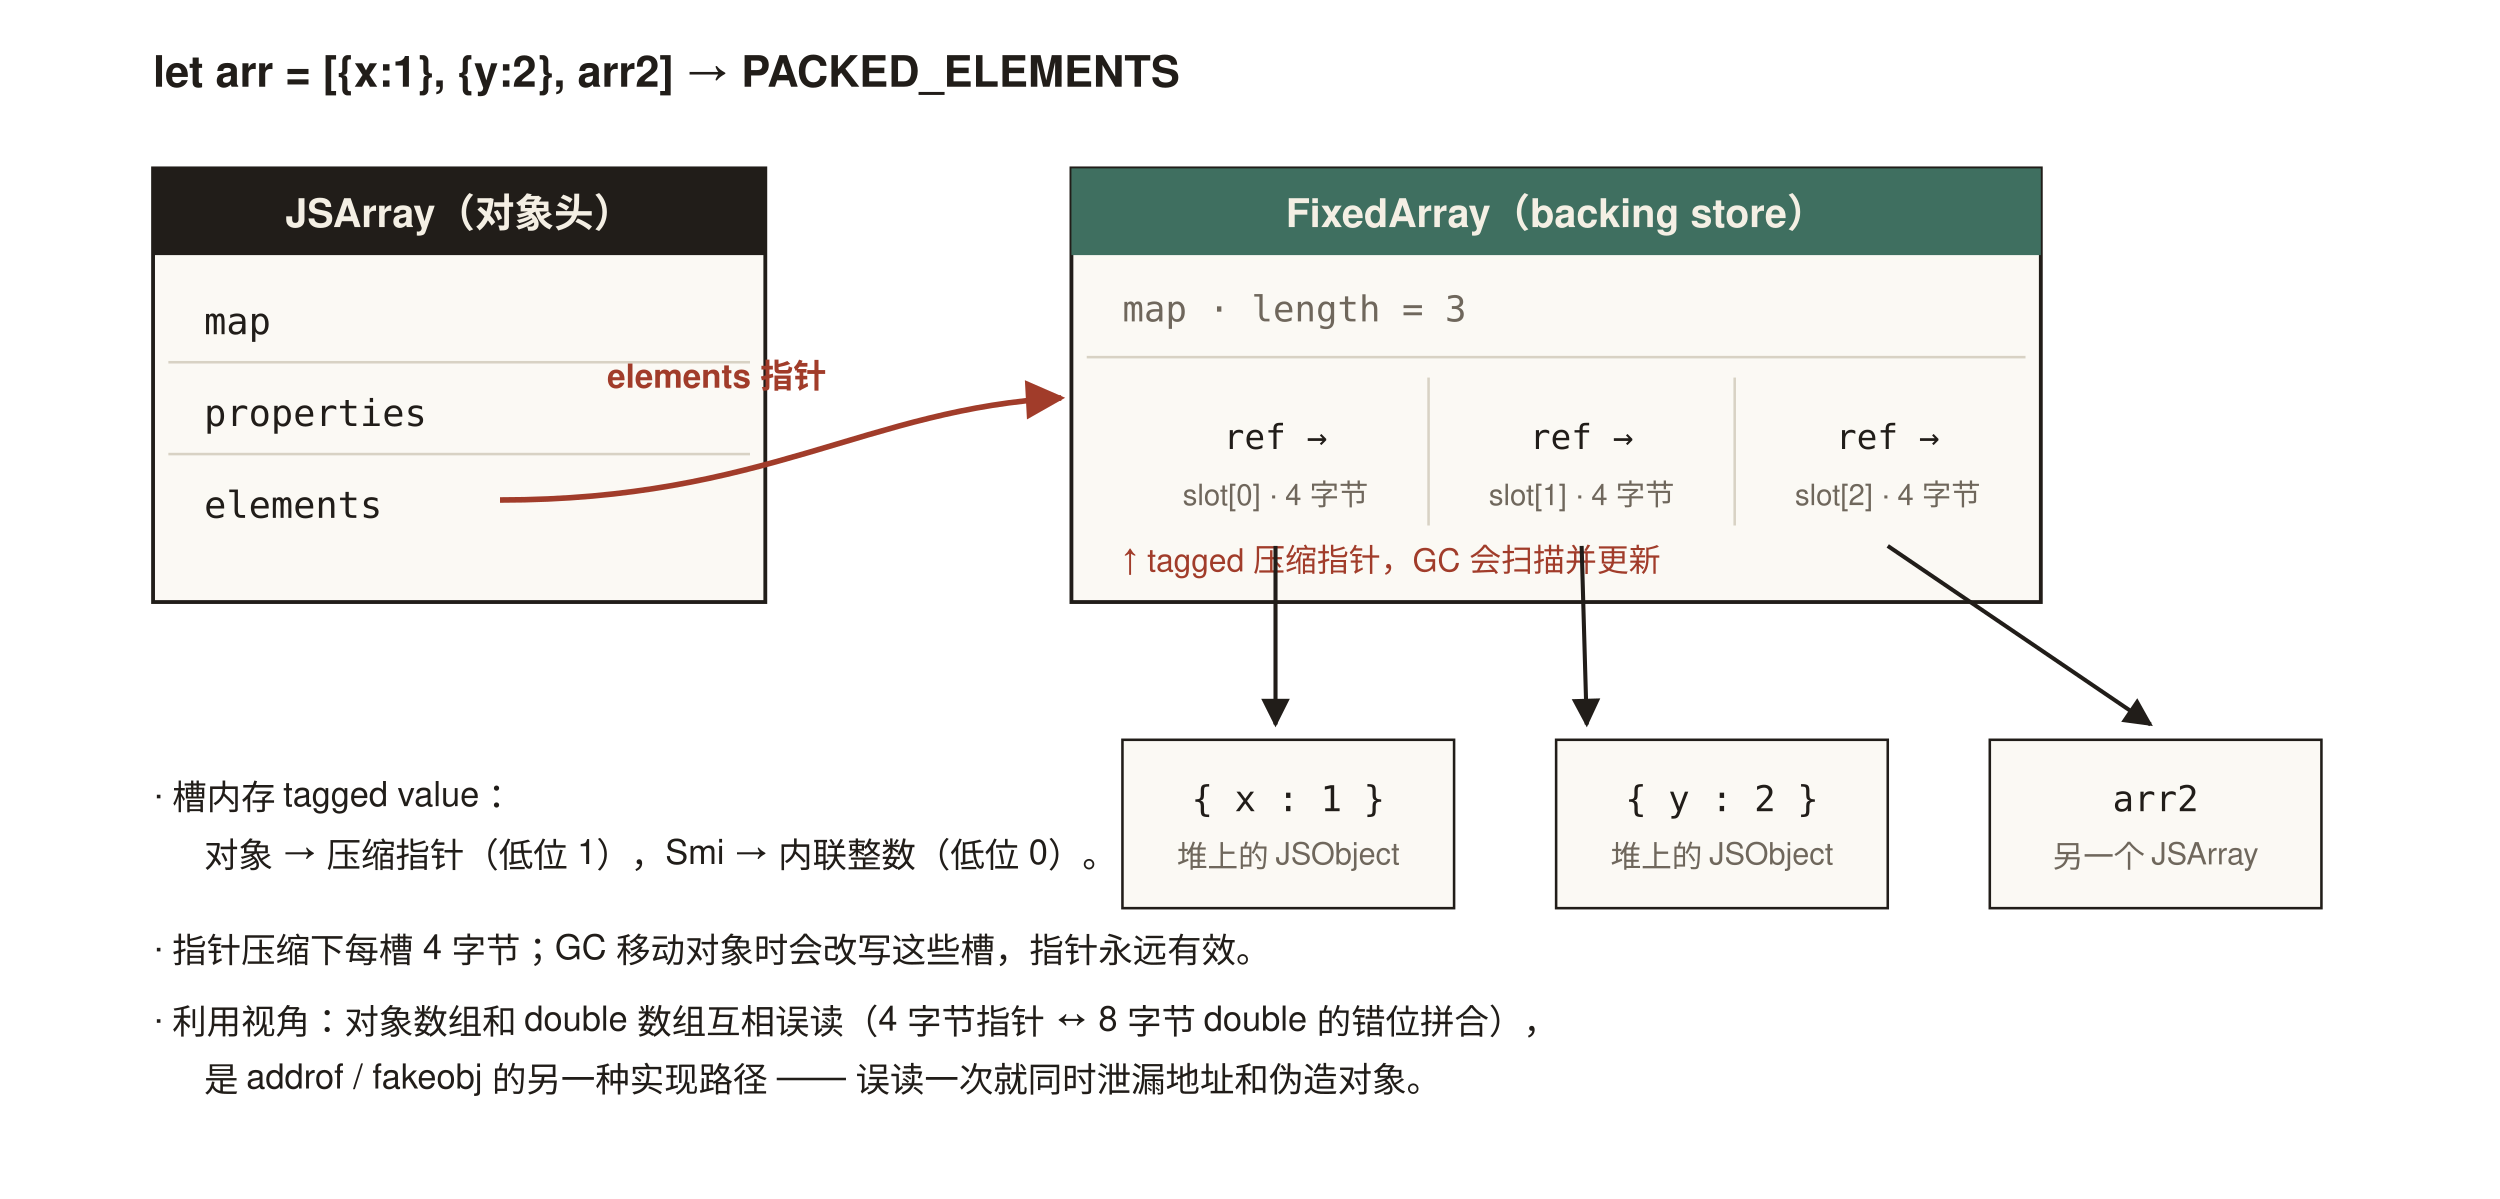
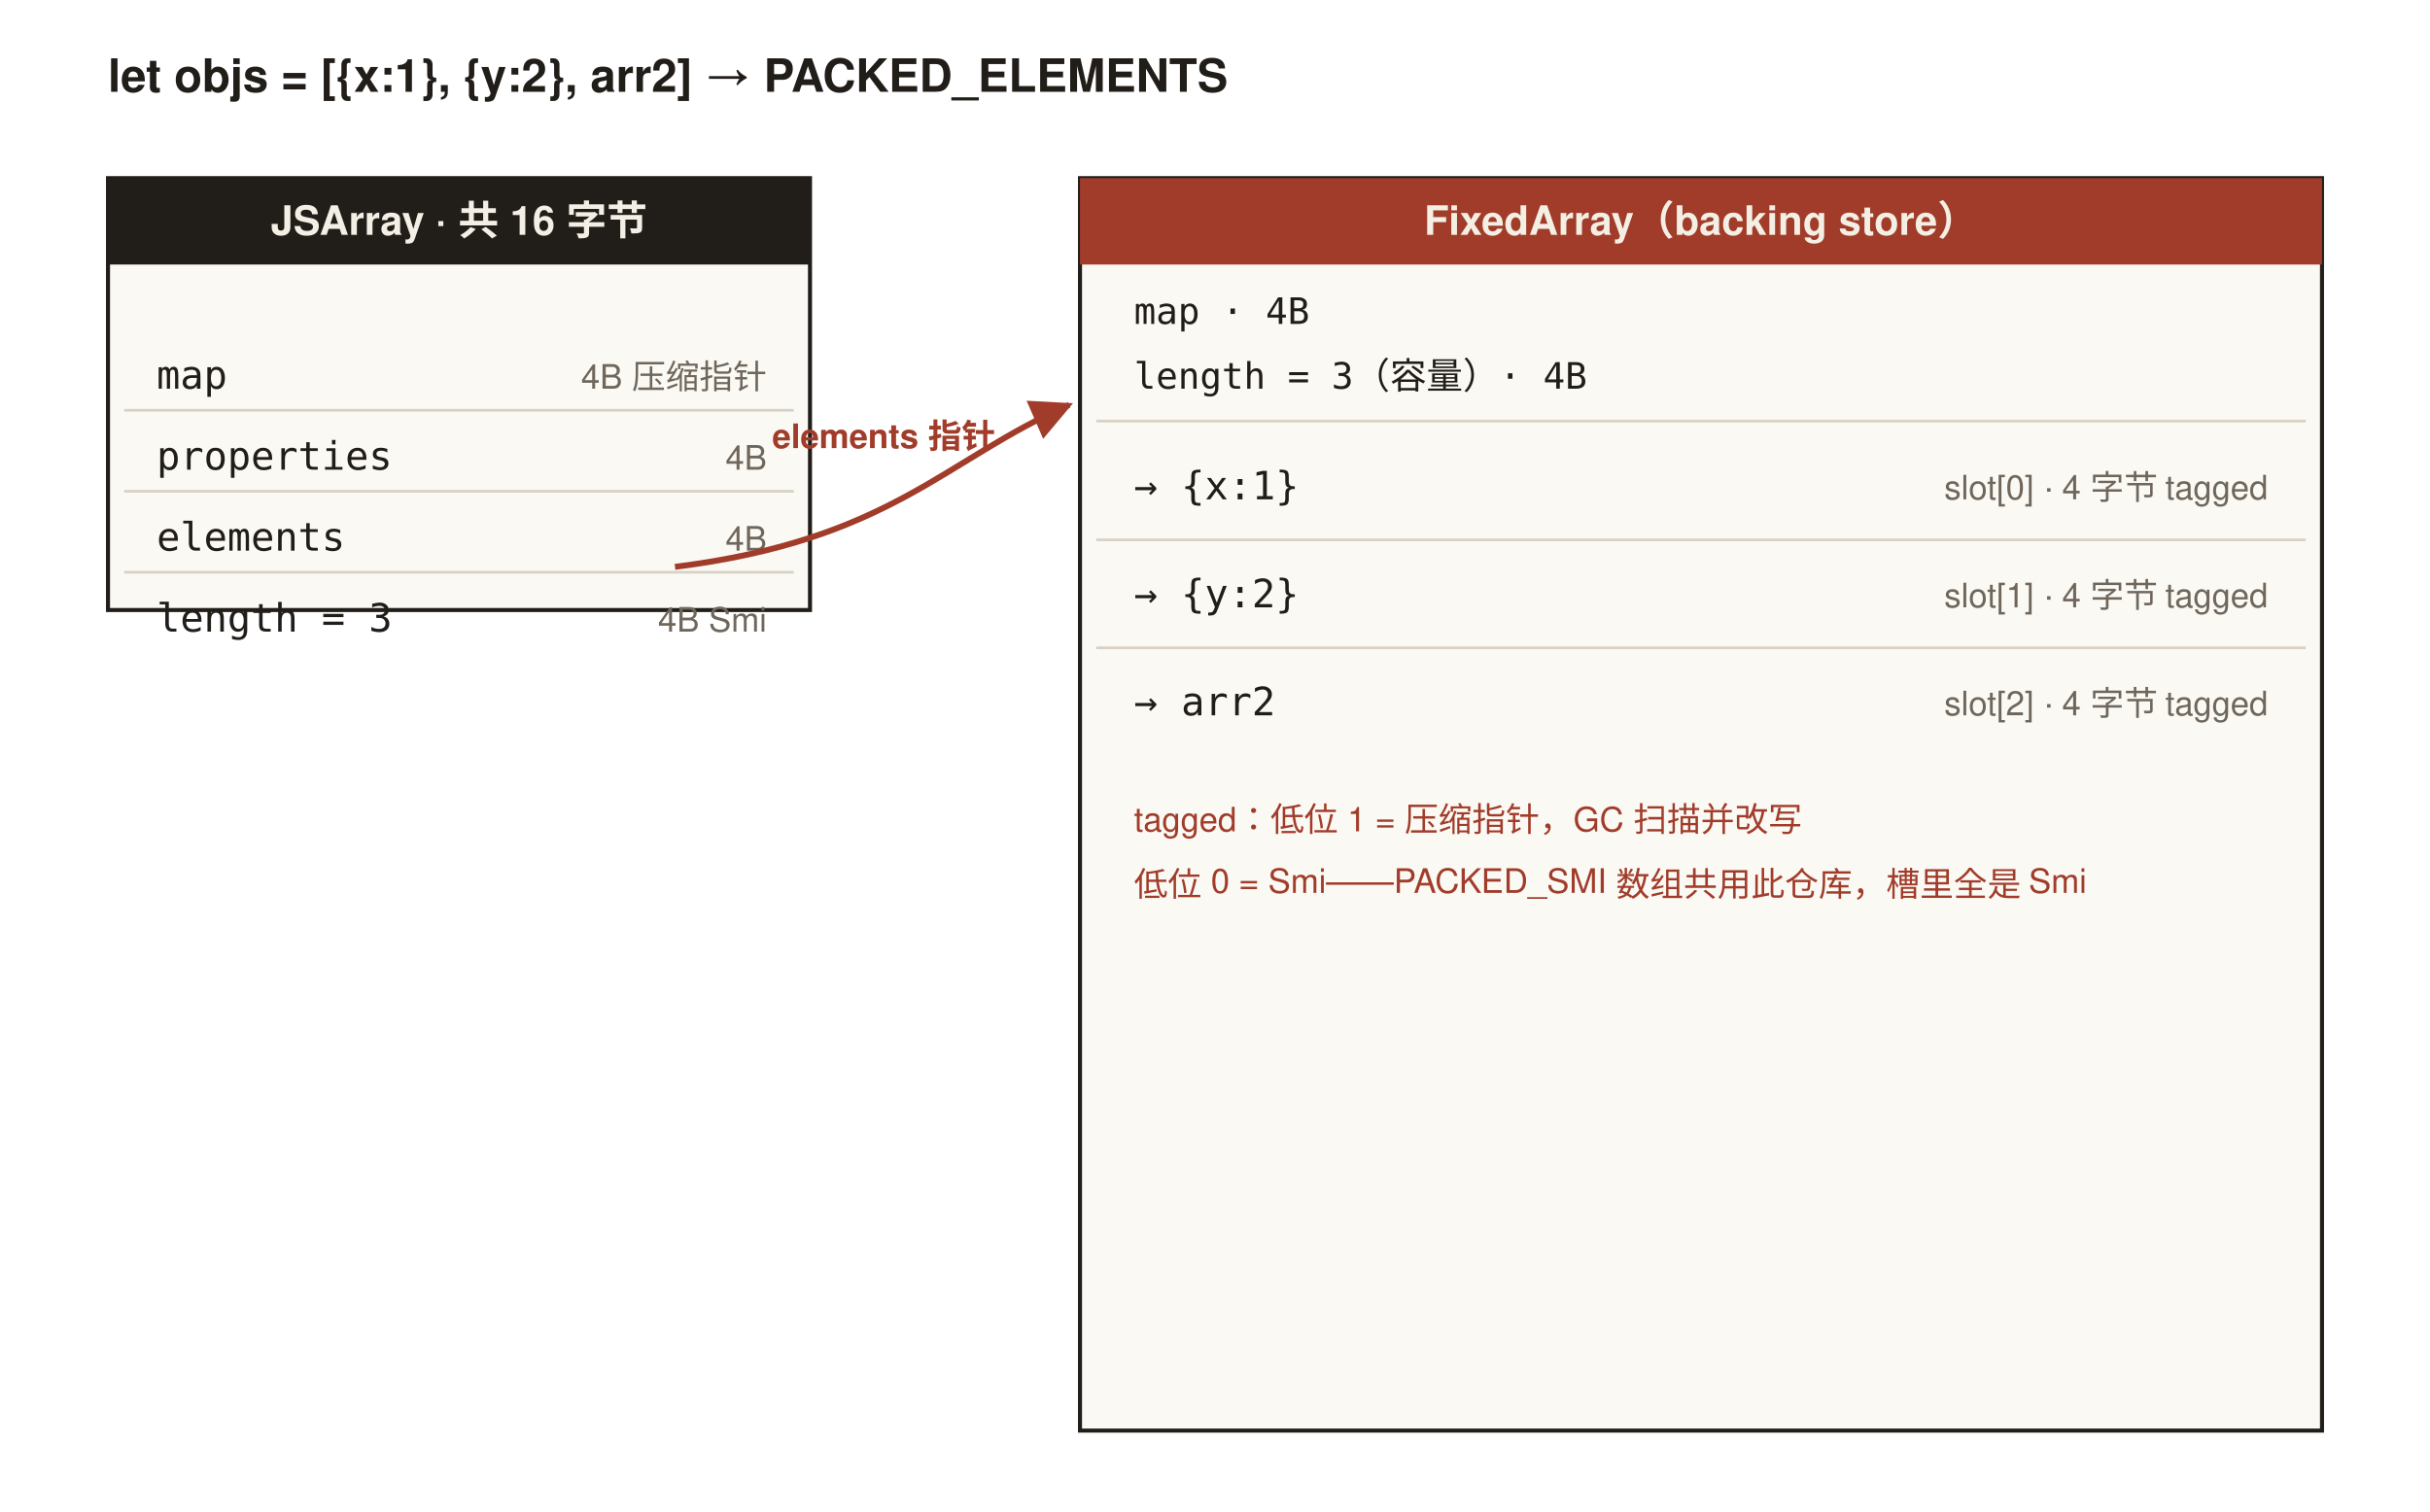
- <svg xmlns="http://www.w3.org/2000/svg" width="980" height="470" viewBox="0 0 980 470" font-family="'Helvetica Neue', Helvetica, Arial, 'PingFang SC', sans-serif">
+ <svg xmlns="http://www.w3.org/2000/svg" width="900" height="560" viewBox="0 0 900 560" font-family="'Helvetica Neue', Helvetica, Arial, 'PingFang SC', sans-serif">
  <defs>
    <marker id="arr" viewBox="0 0 10 10" refX="9" refY="5" markerWidth="7" markerHeight="7" orient="auto-start-reverse">
      <path d="M 0 0 L 10 5 L 0 10 z" fill="#a13c2a" />
    </marker>
-     <marker id="arrI" viewBox="0 0 10 10" refX="9" refY="5" markerWidth="7" markerHeight="7" orient="auto-start-reverse">
-       <path d="M 0 0 L 10 5 L 0 10 z" fill="#211d19" />
-     </marker>
  </defs>
-   <text x="60" y="34" font-size="17" fill="#211d19" font-weight="700">let arr = [{x:1}, {y:2}, arr2]  →  PACKED_ELEMENTS</text>
+   <text x="40" y="34" font-size="17" fill="#211d19" font-weight="700">let objs = [{x:1}, {y:2}, arr2]  →  PACKED_ELEMENTS</text>
  <g>
-     <rect x="60" y="66" width="240" height="170" fill="#fbf9f4" stroke="#211d19" stroke-width="1.5" />
-     <rect x="60" y="66" width="240" height="34" fill="#211d19" />
-     <text x="180" y="89" font-size="15.5" fill="#f4efe4" text-anchor="middle" font-weight="600">JSArray（对象头）</text>
+     <rect x="40" y="66" width="260" height="160" fill="#fbf9f4" stroke="#211d19" stroke-width="1.5" />
+     <rect x="40" y="66" width="260" height="32" fill="#211d19" />
+     <text x="170" y="87" font-size="15" fill="#f4efe4" text-anchor="middle" font-weight="600">JSArray · 共 16 字节</text>
    <g font-size="14.5" font-family="Menlo, Consolas, monospace" fill="#211d19">
-       <text x="80" y="131">map</text>
-       <text x="80" y="167">properties</text>
-       <text x="80" y="203">elements</text>
+       <text x="58" y="144">map</text>
+       <text x="58" y="174">properties</text>
+       <text x="58" y="204">elements</text>
+       <text x="58" y="234">length = 3</text>
    </g>
-     <line x1="66" y1="142" x2="294" y2="142" stroke="#d8d2c4" />
-     <line x1="66" y1="178" x2="294" y2="178" stroke="#d8d2c4" />
+     <g font-size="12.5" fill="#6f675c" text-anchor="end">
+       <text x="284" y="144">4B 压缩指针</text>
+       <text x="284" y="174">4B</text>
+       <text x="284" y="204">4B</text>
+       <text x="284" y="234">4B Smi</text>
+     </g>
+     <line x1="46" y1="152" x2="294" y2="152" stroke="#d8d2c4" />
+     <line x1="46" y1="182" x2="294" y2="182" stroke="#d8d2c4" />
+     <line x1="46" y1="212" x2="294" y2="212" stroke="#d8d2c4" />
  </g>
-   <path d="M 196 196 C 300 196, 340 160, 416 156" fill="none" stroke="#a13c2a" stroke-width="2.2" marker-end="url(#arr)" />
-   <text x="238" y="152" font-size="13" fill="#a13c2a" font-weight="600">elements 指针</text>
+   <path d="M 250 210 C 330 200, 350 170, 396 150" fill="none" stroke="#a13c2a" stroke-width="2.2" marker-end="url(#arr)" />
+   <text x="286" y="166" font-size="12.5" fill="#a13c2a" font-weight="600">elements 指针</text>
  <g>
-     <rect x="420" y="66" width="380" height="170" fill="#fbf9f4" stroke="#211d19" stroke-width="1.5" />
-     <rect x="420" y="66" width="380" height="34" fill="#3f6f60" />
-     <text x="610" y="89" font-size="15.5" fill="#f4efe4" text-anchor="middle" font-weight="600">FixedArray（backing store）</text>
-     <g font-size="14" font-family="Menlo, Consolas, monospace" fill="#6f675c">
-       <text x="440" y="126">map · length = 3</text>
+     <rect x="400" y="66" width="460" height="464" fill="#fbf9f4" stroke="#211d19" stroke-width="1.5" />
+     <rect x="400" y="66" width="460" height="32" fill="#a13c2a" />
+     <text x="630" y="87" font-size="15" fill="#f4efe4" text-anchor="middle" font-weight="600">FixedArray（backing store）</text>
+     <g font-size="13.5" font-family="Menlo, Consolas, monospace" fill="#211d19">
+       <text x="420" y="120">map · 4B</text>
+       <text x="420" y="144">length = 3（容量）· 4B</text>
    </g>
-     <line x1="426" y1="140" x2="794" y2="140" stroke="#d8d2c4" />
-     <g font-size="13.5" font-family="Menlo, Consolas, monospace" fill="#211d19" text-anchor="middle">
-       <text x="500" y="176">ref →</text>
-       <text x="620" y="176">ref →</text>
-       <text x="740" y="176">ref →</text>
+     <line x1="406" y1="156" x2="854" y2="156" stroke="#d8d2c4" />
+     <g font-size="14.5" font-family="Menlo, Consolas, monospace" fill="#211d19">
+       <text x="420" y="185">→ {x:1}</text>
+       <text x="420" y="225">→ {y:2}</text>
+       <text x="420" y="265">→ arr2</text>
    </g>
-     <g font-size="11.5" fill="#6f675c" text-anchor="middle">
-       <text x="500" y="198">slot[0] · 4 字节</text>
-       <text x="620" y="198">slot[1] · 4 字节</text>
-       <text x="740" y="198">slot[2] · 4 字节</text>
+     <g font-size="12.5" fill="#6f675c" text-anchor="end">
+       <text x="840" y="185">slot[0] · 4 字节 tagged</text>
+       <text x="840" y="225">slot[1] · 4 字节 tagged</text>
+       <text x="840" y="265">slot[2] · 4 字节 tagged</text>
    </g>
-     <line x1="560" y1="148" x2="560" y2="206" stroke="#d8d2c4" />
-     <line x1="680" y1="148" x2="680" y2="206" stroke="#d8d2c4" />
-     <text x="440" y="224" font-size="12.5" fill="#a13c2a">↑ tagged 压缩指针，GC 会扫描并更新</text>
-   </g>
-   <g>
-     <rect x="440" y="290" width="130" height="66" fill="#fbf9f4" stroke="#211d19" />
-     <text x="505" y="318" font-size="14" fill="#211d19" text-anchor="middle" font-family="Menlo, Consolas, monospace">{ x : 1 }</text>
-     <text x="505" y="340" font-size="12" fill="#6f675c" text-anchor="middle">堆上的 JSObject</text>
-     <rect x="610" y="290" width="130" height="66" fill="#fbf9f4" stroke="#211d19" />
-     <text x="675" y="318" font-size="14" fill="#211d19" text-anchor="middle" font-family="Menlo, Consolas, monospace">{ y : 2 }</text>
-     <text x="675" y="340" font-size="12" fill="#6f675c" text-anchor="middle">堆上的 JSObject</text>
-     <rect x="780" y="290" width="130" height="66" fill="#fbf9f4" stroke="#211d19" />
-     <text x="845" y="318" font-size="14" fill="#211d19" text-anchor="middle" font-family="Menlo, Consolas, monospace">arr2</text>
-     <text x="845" y="340" font-size="12" fill="#6f675c" text-anchor="middle">另一个 JSArray</text>
-   </g>
-   <path d="M 500 214 L 500 284" fill="none" stroke="#211d19" stroke-width="1.6" marker-end="url(#arrI)" />
-   <path d="M 620 214 L 622 284" fill="none" stroke="#211d19" stroke-width="1.6" marker-end="url(#arrI)" />
-   <path d="M 740 214 L 843 284" fill="none" stroke="#211d19" stroke-width="1.6" marker-end="url(#arrI)" />
-   <g font-size="13.5" fill="#211d19">
-     <text x="60" y="316">· 槽内存 tagged value：</text>
-     <text x="80" y="340">对象 → 压缩指针（低位 1），Smi → 内联整数（低位 0）。</text>
-     <text x="60" y="376">· 指针压缩下每槽 4 字节；GC 移动对象时会改写这些槽，指针永远有效。</text>
-     <text x="60" y="404">· 利用视角：对象数组和 double 数组互相误读（4 字节指针 ↔ 8 字节 double 的错位拼合），</text>
-     <text x="80" y="428">是 addrof / fakeobj 的另一种实现路径 —— 误读一次就同时泄漏地址和伪造对象。</text>
+     <line x1="406" y1="200" x2="854" y2="200" stroke="#d8d2c4" />
+     <line x1="406" y1="240" x2="854" y2="240" stroke="#d8d2c4" />
+     <text x="420" y="308" font-size="12.5" fill="#a13c2a">tagged：低位 1 = 压缩指针，GC 扫描并改写</text>
+     <text x="420" y="332" font-size="12.5" fill="#a13c2a">低位 0 = Smi——PACKED_SMI 数组共用此仓库，槽里全是 Smi</text>
  </g>
</svg>
